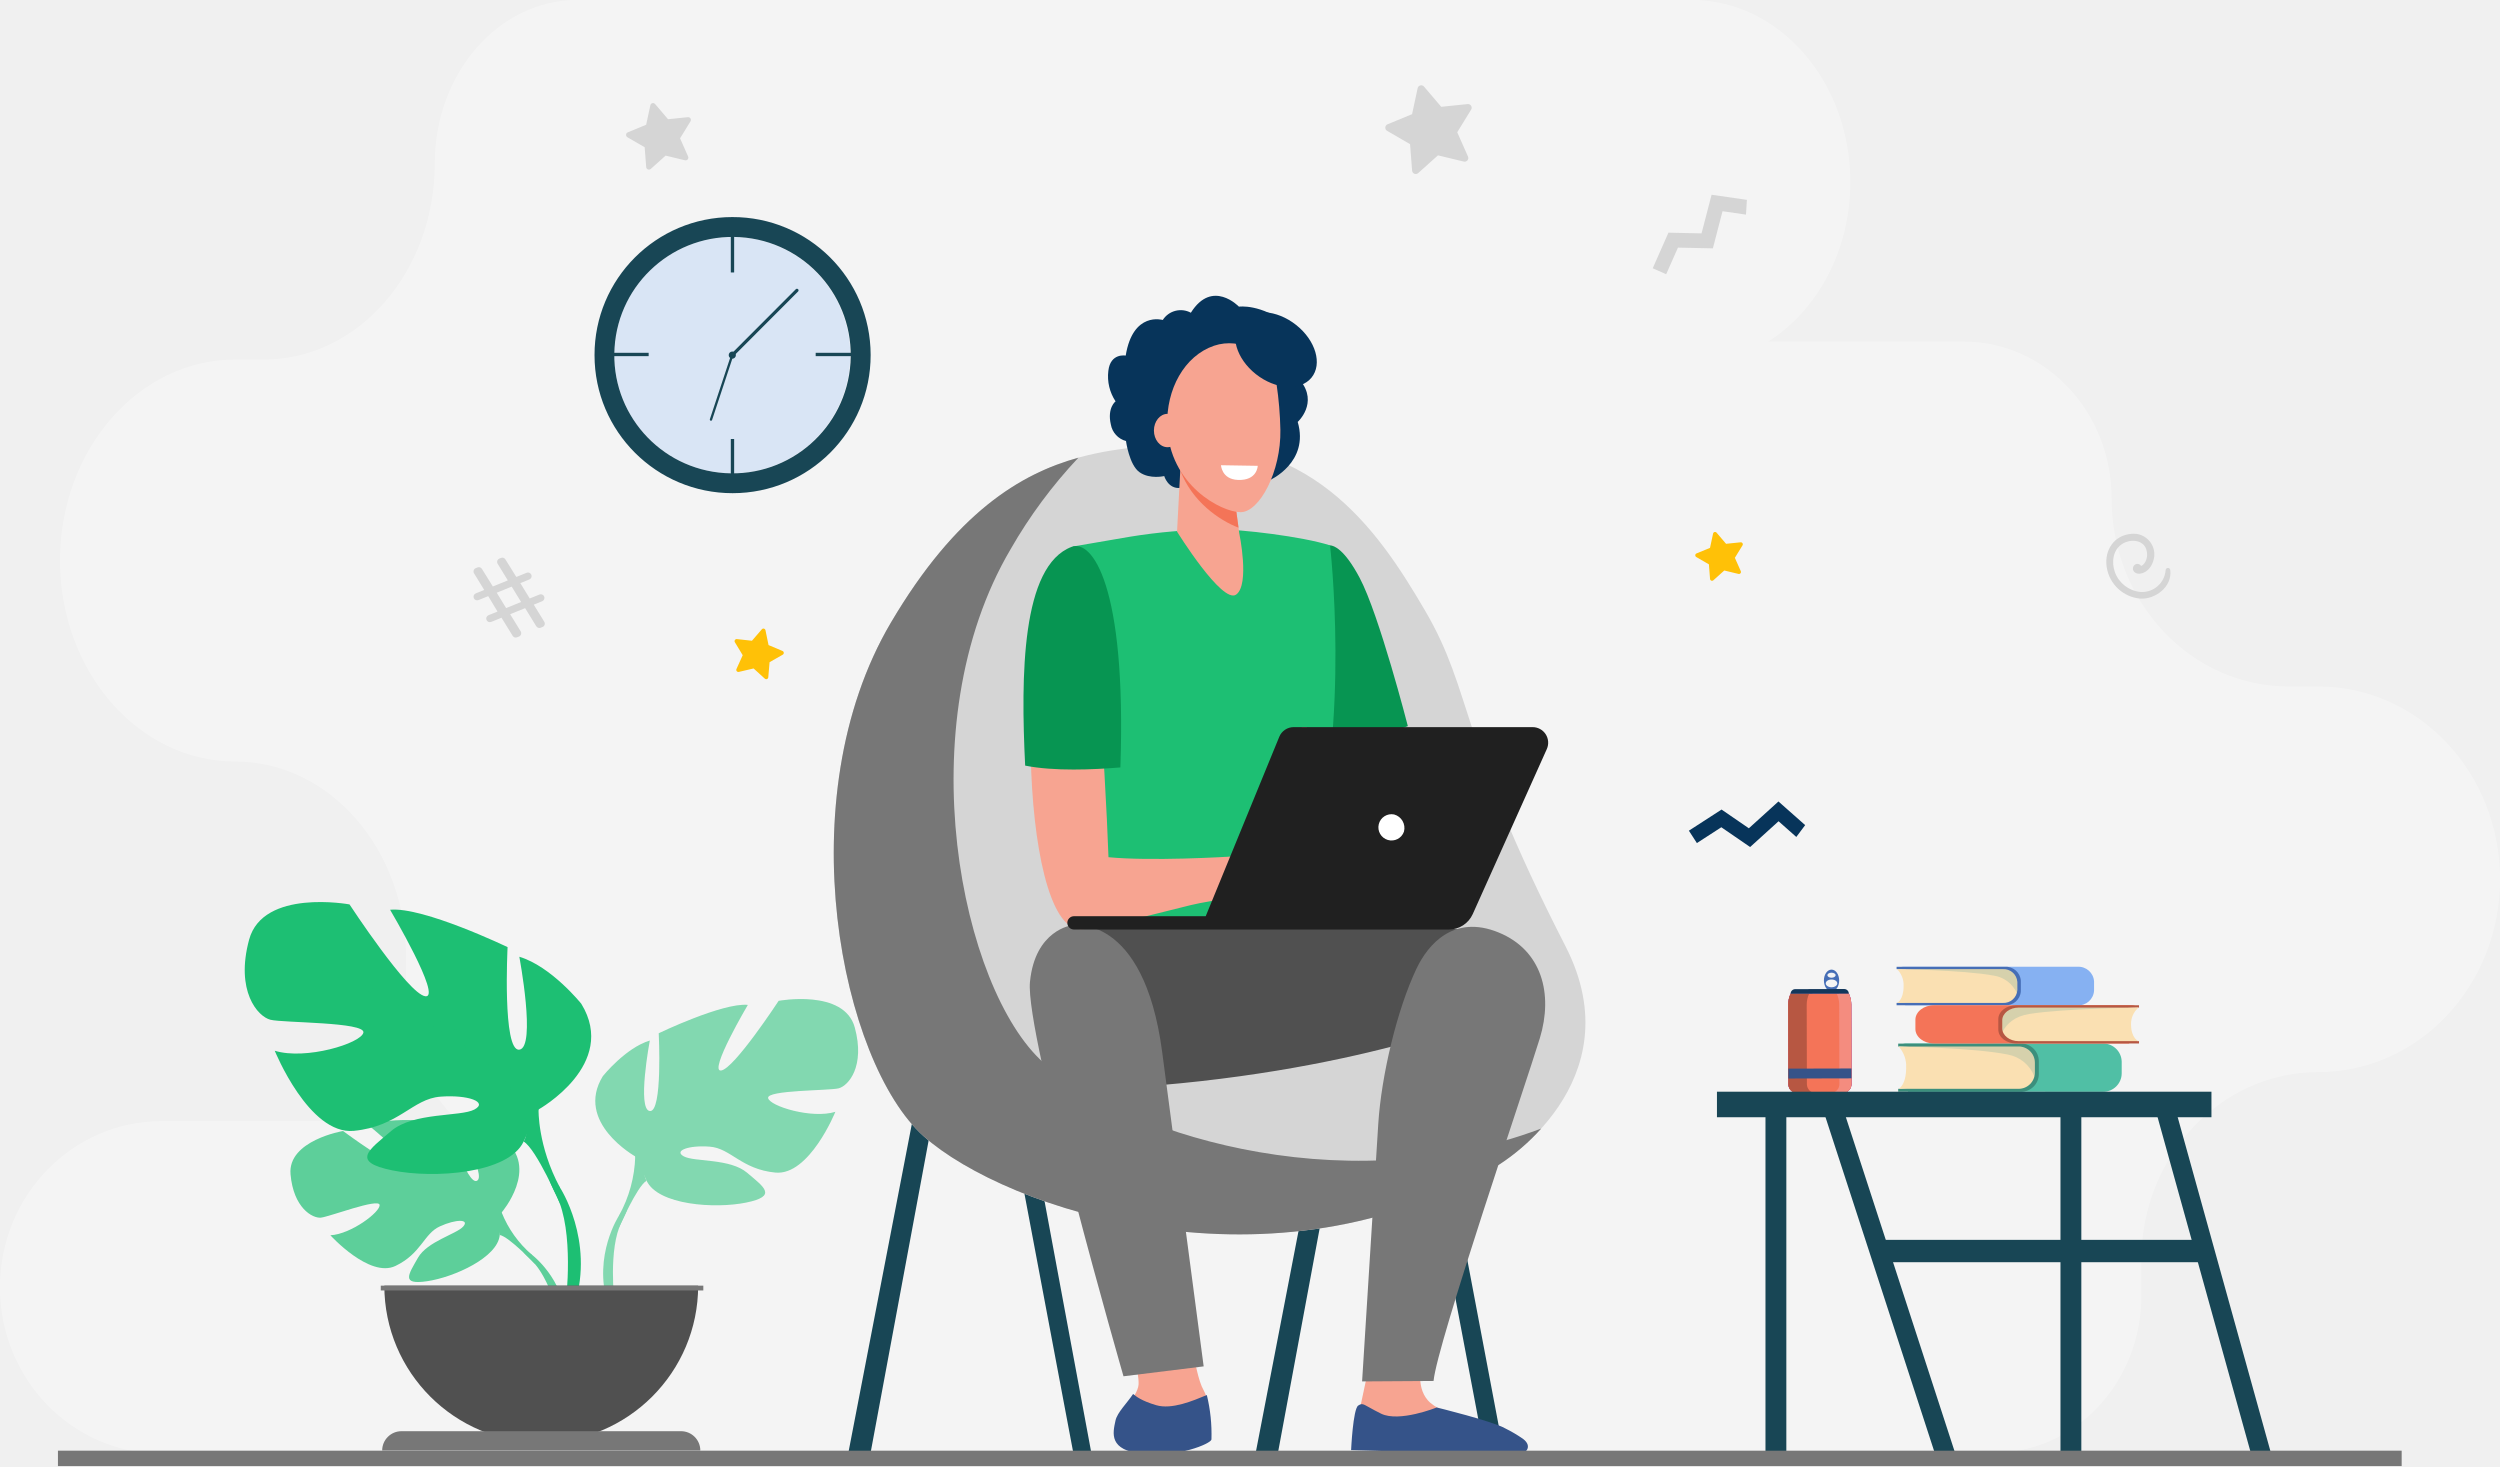
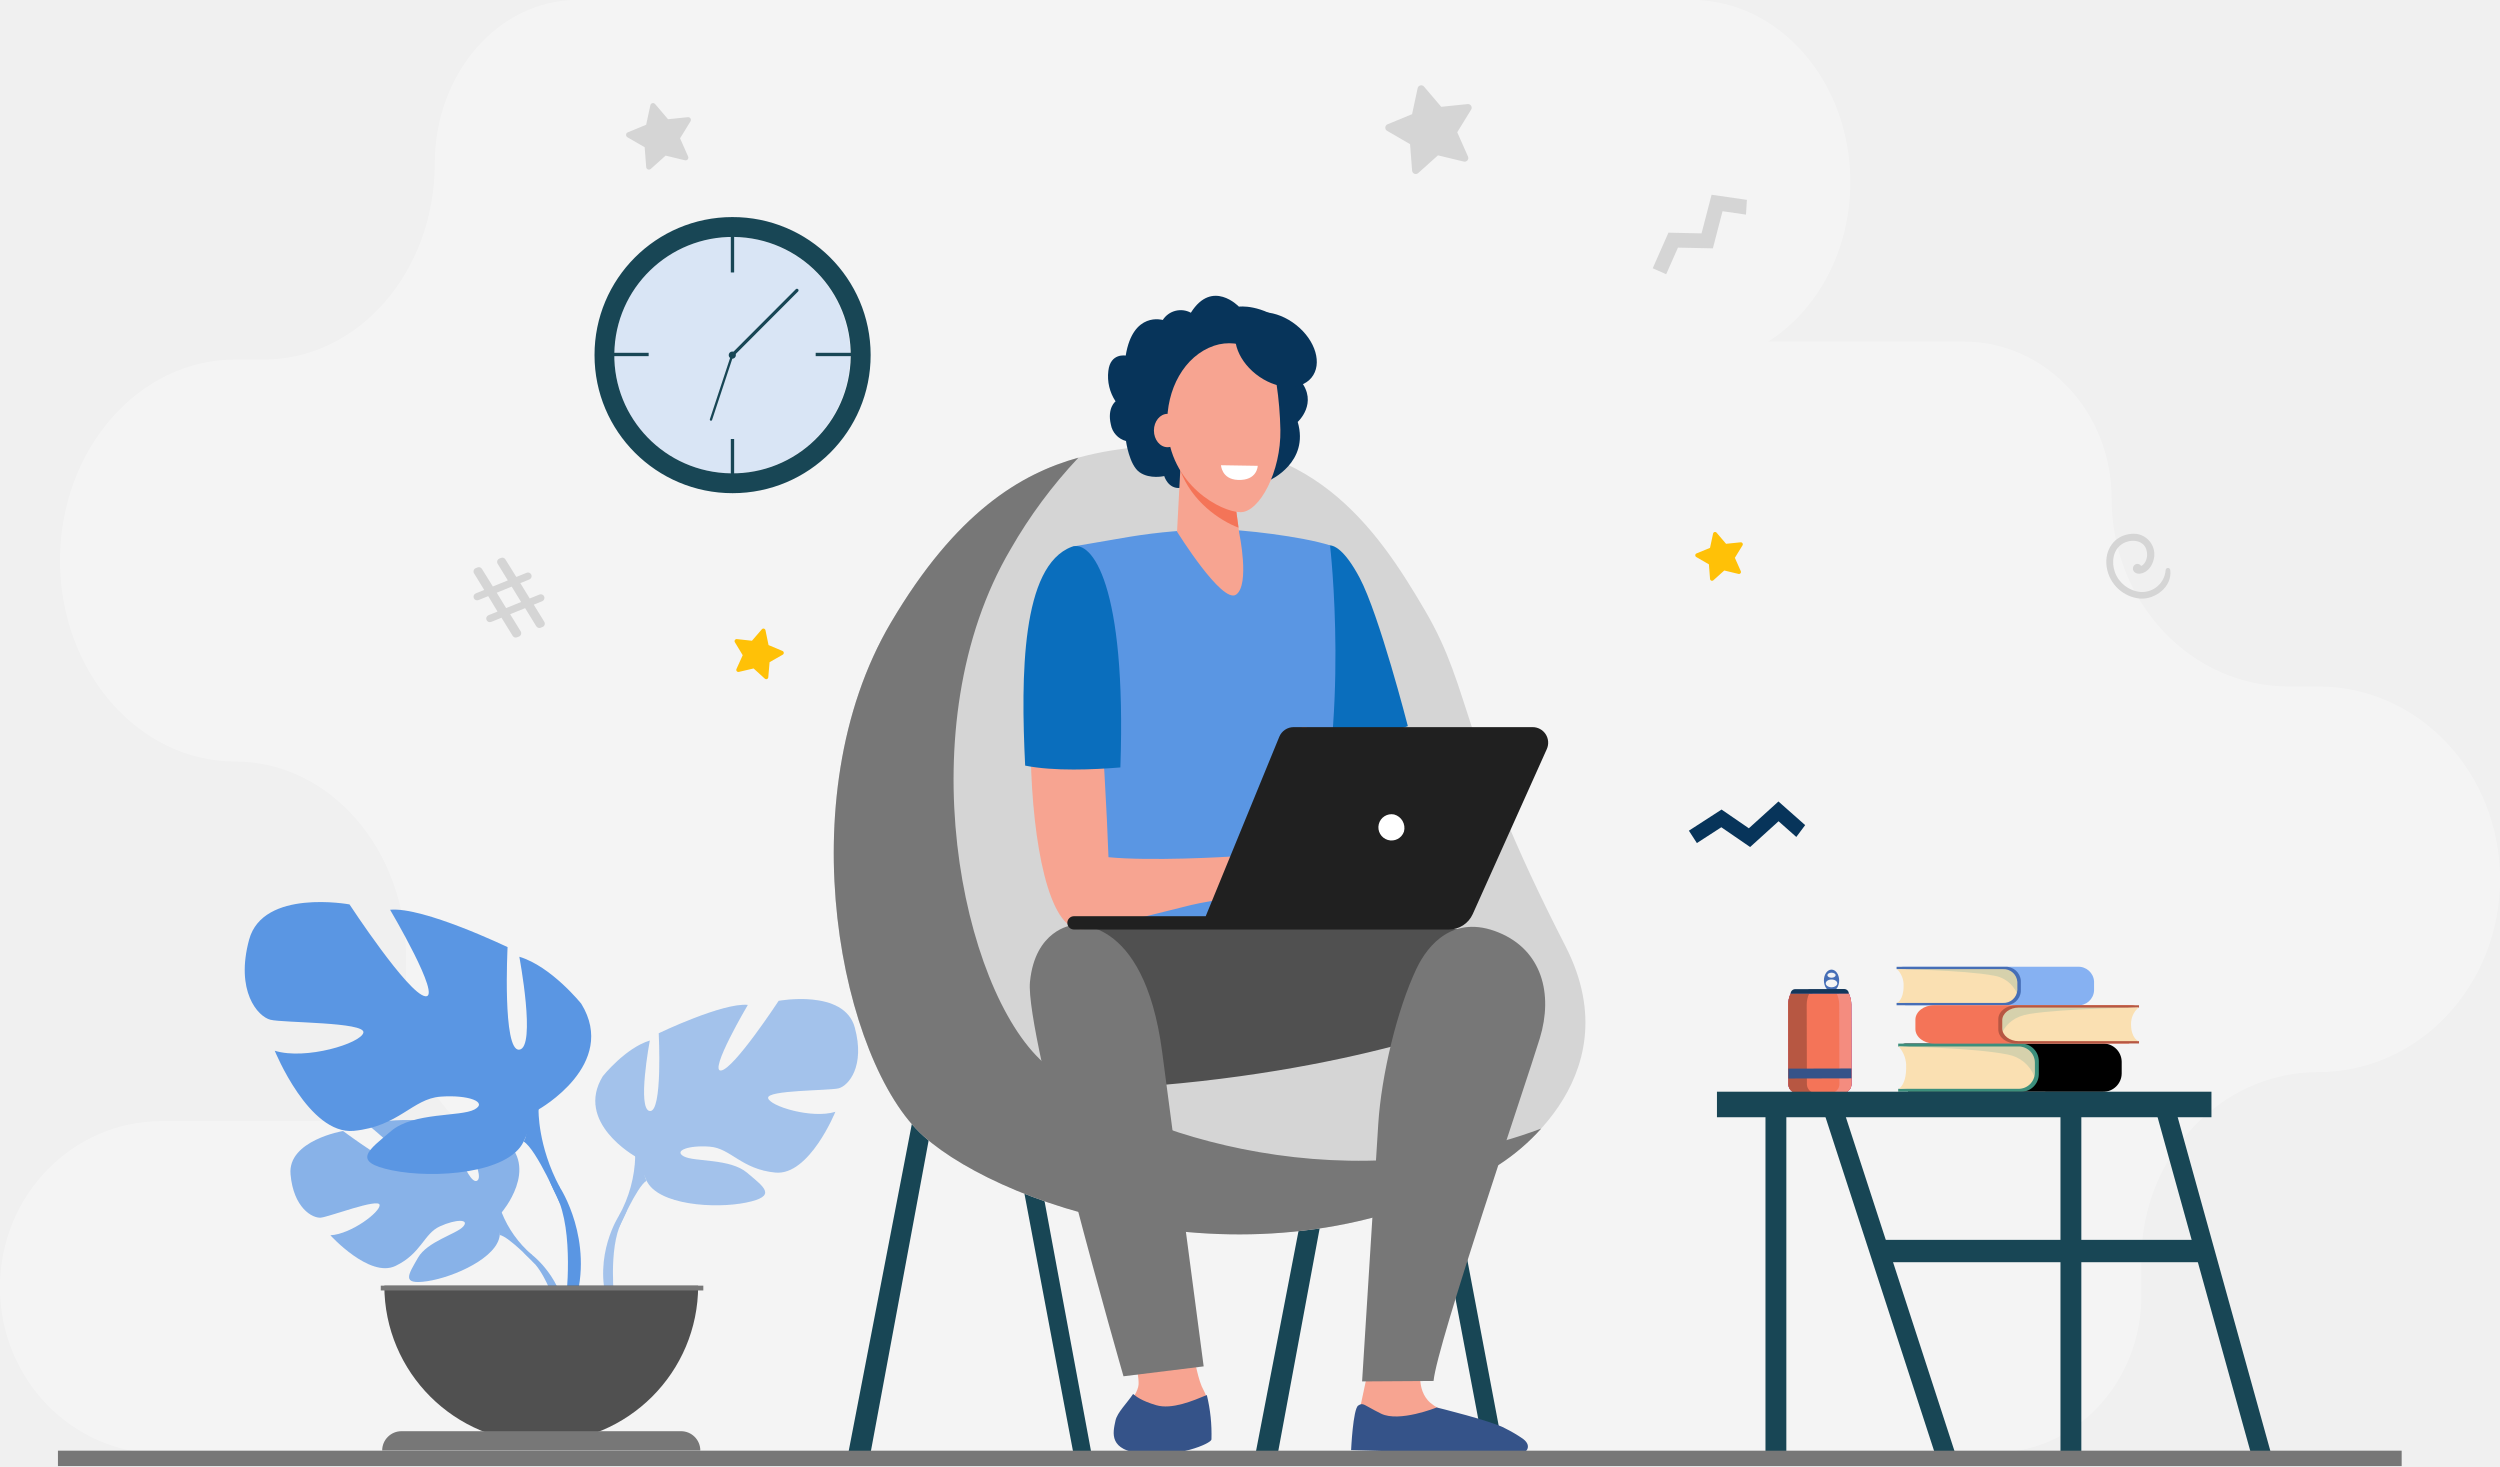
<svg xmlns="http://www.w3.org/2000/svg" id="register-now" width="690.481" height="404.919" viewBox="0 0 690.481 404.919">
  <g id="Group_16700" data-name="Group 16700" transform="translate(0 0)">
    <g id="Group_16699" data-name="Group 16699">
      <path id="Path_16768" data-name="Path 16768" d="M119.267,558.255h81.894c-8.765-8.286-14.354-20.835-14.354-34.881V513.052c0-29.9-21.131-54.14-47.2-54.14h0c-26.72,0-48.381-24.848-48.381-55.5h0c0-30.651,21.661-55.5,48.381-55.5h7.926c26.066,0,47.2-24.239,47.2-54.14h0c0-24.951,17.632-45.178,39.383-45.178H541.846c24.21,0,43.835,22.513,43.835,50.284h0c0,18.985-9.173,35.511-22.711,44.068h54.056c22.544,0,40.819,19.4,40.819,43.335h0c0,28.681,21.9,51.931,48.917,51.931h8.215c27.694,0,50.145,23.834,50.145,53.235h0c0,29.4-22.451,53.235-50.145,53.235h0c-27.016,0-48.917,23.25-48.917,51.931v9.9c0,23.933-18.275,43.335-40.819,43.335H435.3c-1.433.143-2.885.218-4.354.218H119.267c-24.646,0-44.625-20.553-44.625-45.907h0C74.642,578.808,94.621,558.255,119.267,558.255Z" transform="translate(-74.642 -248.596)" fill="#fff" opacity="0.3" />
      <g id="Group_16683" data-name="Group 16683" transform="translate(493.887 267.801)">
        <path id="Path_16769" data-name="Path 16769" d="M913.111,1309.9c1.163,0,2.109,1.339,2.114,3s-.936,3-2.1,3.006-2.109-1.339-2.114-3S911.947,1309.906,913.111,1309.9Zm0,.848c-.624,0-1.13.314-1.129.7s.508.694,1.132.692,1.129-.314,1.129-.7S913.737,1310.749,913.113,1310.751Zm.01,4.028c.881,0,1.593-.484,1.592-1.076s-.716-1.07-1.6-1.068-1.593.484-1.592,1.076S912.242,1314.781,913.123,1314.779Z" transform="translate(-901.148 -1309.903)" fill="#466eb6" />
        <path id="Path_16770" data-name="Path 16770" d="M912.183,1340.27a7.278,7.278,0,0,1,.676,3.042l.054,21.974a2.415,2.415,0,0,1-2.421,2.408l-12.565.031a2.415,2.415,0,0,1-2.433-2.4l-.054-21.974a7.277,7.277,0,0,1,.661-3.045Z" transform="translate(-895.439 -1333.643)" fill="#7f1ca0" />
        <path id="Path_16771" data-name="Path 16771" d="M912.183,1340.27a7.278,7.278,0,0,1,.676,3.042l.054,21.974a2.415,2.415,0,0,1-2.421,2.408l-12.565.031a2.415,2.415,0,0,1-2.433-2.4l-.054-21.974a7.277,7.277,0,0,1,.661-3.045Z" transform="translate(-895.439 -1333.643)" fill="#7f1ca0" />
        <path id="Path_16772" data-name="Path 16772" d="M895.445,1343.357l.054,21.975a2.417,2.417,0,0,0,2.433,2.4l12.565-.031a2.415,2.415,0,0,0,2.421-2.409l-.054-21.975a7.275,7.275,0,0,0-.676-3.04l-16.08.039A7.28,7.28,0,0,0,895.445,1343.357Z" transform="translate(-895.445 -1333.646)" fill="#f47458" />
        <path id="Path_16773" data-name="Path 16773" d="M897.861,1365.293l-.054-21.974a7.277,7.277,0,0,0-.677-3.042l3.331-.008a7.277,7.277,0,0,1,.677,3.042l.054,21.974a2.415,2.415,0,0,1-2.421,2.408l-3.332.008A2.415,2.415,0,0,0,897.861,1365.293Z" transform="translate(-883.718 -1333.643)" fill="#f48c7f" />
        <path id="Path_16774" data-name="Path 16774" d="M940.577,1343.454l.054,21.975a2.417,2.417,0,0,0,2.433,2.4l5.137-.012a2.43,2.43,0,0,1-2.459-2.4l-.054-21.975a7.237,7.237,0,0,1,.669-3.043l-5.117.012A7.282,7.282,0,0,0,940.577,1343.454Z" transform="translate(-940.577 -1333.743)" fill="#b75742" />
        <path id="Path_16775" data-name="Path 16775" d="M898.78,1335.763l16.083-.04h0a1.279,1.279,0,0,0-1.288-1.269l-13.513.033a1.279,1.279,0,0,0-1.282,1.275Z" transform="translate(-898.117 -1329.097)" fill="#13375b" />
        <rect id="Rectangle_10111" data-name="Rectangle 10111" width="2.731" height="17.42" transform="translate(0.05 30.077) rotate(-90.141)" fill="#355389" />
      </g>
      <g id="Group_16684" data-name="Group 16684" transform="translate(523.821 267.01)">
        <path id="Path_16776" data-name="Path 16776" d="M590.33,1306.622h-1.921a2.007,2.007,0,0,1,1.135-.344h48.131a4.324,4.324,0,0,1,4.56,4.042v2.567a4.324,4.324,0,0,1-4.56,4.042l-47.593-.014Z" transform="translate(-587.692 -1306.278)" fill="#86b1f2" />
        <path id="Path_16777" data-name="Path 16777" d="M711.025,1306.322a4.135,4.135,0,0,1,4.36,3.865v2.9a4.135,4.135,0,0,1-4.36,3.865H681.062v-.649h.124l7.617-.639,1.54-5.354s-2.972-2.958-3.165-3.035-5.991-.307-5.991-.307h-.124v-.645Z" transform="translate(-681.062 -1306.313)" fill="#466eb6" />
        <path id="Path_16778" data-name="Path 16778" d="M687.327,1313.944a6.184,6.184,0,0,0-1.825-4.648h29.23a3.8,3.8,0,0,1,4.005,3.55v2.233a3.8,3.8,0,0,1-4.005,3.55H685.5S687.327,1317.885,687.327,1313.944Z" transform="translate(-685.384 -1308.637)" fill="#fae0b2" />
        <path id="Path_16779" data-name="Path 16779" d="M718.738,1312.846v2.233a3.178,3.178,0,0,1-.117.851,8.375,8.375,0,0,0-6.472-4.86c-8.4-1.546-26.646-1.775-26.646-1.775h29.23A3.8,3.8,0,0,1,718.738,1312.846Z" transform="translate(-685.384 -1308.637)" fill="#daeef7" style="mix-blend-mode: multiply;isolation: isolate" />
-         <path id="Path_16780" data-name="Path 16780" d="M555.6,1403.865h-2.174a2.124,2.124,0,0,1,1.285-.43h54.475a5.11,5.11,0,0,1,5.161,5.059v3.213a5.111,5.111,0,0,1-5.161,5.059l-53.866-.018Z" transform="translate(-552.171 -1382.233)" fill="#50bfa5" />
+         <path id="Path_16780" data-name="Path 16780" d="M555.6,1403.865h-2.174a2.124,2.124,0,0,1,1.285-.43h54.475a5.11,5.11,0,0,1,5.161,5.059v3.213a5.111,5.111,0,0,1-5.161,5.059l-53.866-.018Z" transform="translate(-552.171 -1382.233)" fill="#000000" />
        <path id="Path_16781" data-name="Path 16781" d="M692.2,1403.489a4.887,4.887,0,0,1,4.935,4.838v3.632a4.887,4.887,0,0,1-4.935,4.838H658.293v-.812h.14l8.621-.8,1.743-6.7s-3.363-3.7-3.583-3.8-6.781-.385-6.781-.385h-.14v-.808Z" transform="translate(-657.848 -1382.275)" fill="#3c8f7c" />
        <path id="Path_16782" data-name="Path 16782" d="M665.383,1413.03a8.106,8.106,0,0,0-2.065-5.818H696.4a4.489,4.489,0,0,1,4.533,4.444v2.8a4.489,4.489,0,0,1-4.533,4.444H663.318S665.383,1417.963,665.383,1413.03Z" transform="translate(-662.739 -1385.186)" fill="#fae0b2" />
        <path id="Path_16783" data-name="Path 16783" d="M700.934,1411.656v2.8a4.376,4.376,0,0,1-.132,1.066,9.694,9.694,0,0,0-7.325-6.083c-9.5-1.935-30.159-2.222-30.159-2.222H696.4A4.489,4.489,0,0,1,700.934,1411.656Z" transform="translate(-662.739 -1385.186)" fill="#daeef7" style="mix-blend-mode: multiply;isolation: isolate" />
        <path id="Path_16784" data-name="Path 16784" d="M594,1355.3h2.175a2.505,2.505,0,0,0-1.285-.341h-54.5c-2.851,0-5.163,1.8-5.163,4.014v2.55c0,2.217,2.311,4.014,5.163,4.014l53.887-.014Z" transform="translate(-530.029 -1344.336)" fill="#f47458" />
        <path id="Path_16785" data-name="Path 16785" d="M536.451,1355c-2.727,0-4.937,1.719-4.937,3.839v2.882c0,2.12,2.21,3.839,4.937,3.839h33.925v-.644h-.14l-8.625-.635-1.743-5.318s3.365-2.938,3.584-3.014,6.784-.306,6.784-.306h.14V1355Z" transform="translate(-503.418 -1344.371)" fill="#b75742" />
        <path id="Path_16786" data-name="Path 16786" d="M567.694,1362.573a5.859,5.859,0,0,1,2.066-4.616h-33.1c-2.5,0-4.535,1.579-4.535,3.526v2.219c0,1.947,2.03,3.526,4.535,3.526h33.1S567.694,1366.488,567.694,1362.573Z" transform="translate(-502.936 -1346.679)" fill="#fae0b2" />
        <path id="Path_16787" data-name="Path 16787" d="M532.129,1361.483v2.219a2.787,2.787,0,0,0,.132.845c1.116-2.124,3.255-4.169,7.328-4.827,9.508-1.535,30.171-1.763,30.171-1.763h-33.1C534.159,1357.957,532.129,1359.536,532.129,1361.483Z" transform="translate(-502.936 -1346.679)" fill="#daeef7" style="mix-blend-mode: multiply;isolation: isolate" />
      </g>
      <rect id="Rectangle_10112" data-name="Rectangle 10112" width="5.2" height="119.159" transform="matrix(-0.983, 0.186, -0.186, -0.983, 415.061, 399.755)" fill="#184655" />
      <path id="Path_16788" data-name="Path 16788" d="M2042.841,1496.635H2036.7l22.9-118.6,5.109.969Z" transform="translate(-1802.396 -1095.368)" fill="#184655" />
      <path id="Path_16789" data-name="Path 16789" d="M1527.27,1496.635h-6.146l22.9-118.6,5.109.969Z" transform="translate(-1174.314 -1095.368)" fill="#184655" />
      <path id="Path_16790" data-name="Path 16790" d="M1879.52,1498.542l4.99.06-21.957-118.124-5.109.968Z" transform="translate(-1583.081 -1097.275)" fill="#184655" />
      <path id="Path_16791" data-name="Path 16791" d="M1320.608,644.311c-20.232,2.167-46.414,4.453-72.7,49.057-28.727,48.75-13.6,121.571,9.069,141.806s96.727,45.222,158.978,7.816c0,0,37.588-22.668,18.3-60.29-29.686-57.895-25.491-69.967-38.764-92.656S1363.553,639.712,1320.608,644.311Z" transform="translate(-1001.878 -521.363)" fill="#d5d5d5" />
      <path id="Path_16792" data-name="Path 16792" d="M1303.875,707.548c17.94-30.444,35.832-41.171,51.817-45.6a133.881,133.881,0,0,0-18.725,25.277c-28.727,48.75-13.605,121.57,9.069,141.806,20.107,17.945,80.621,39.619,137.478,18.209a57.762,57.762,0,0,1-11.591,9.934c-62.251,37.406-136.3,12.42-158.978-7.816S1275.148,756.3,1303.875,707.548Z" transform="translate(-1057.843 -535.543)" fill="#777" />
      <path id="Path_16793" data-name="Path 16793" d="M509.4,768.359c.574,4.522-4.136,8.111-8.324,7.828a10.307,10.307,0,0,1-9.235-8.66c-.733-4.925,2.226-8.864,6.8-9.225a5.712,5.712,0,0,1,6.02,7.618c-.923,2.87-3.543,3.94-4.862,3.148a1.311,1.311,0,0,1,.279-2.448,1.287,1.287,0,0,1,1.279.551c1.09-.433,2.127-2.417,1.423-4.56-.9-2.737-4.359-2.894-6.509-1.617-2.735,1.625-3.165,5.124-2.162,7.912a8.418,8.418,0,0,0,7.058,5.455,6.559,6.559,0,0,0,6.949-6A.64.64,0,0,1,509.4,768.359Z" transform="translate(90.015 -610.858)" fill="#d5d5d5" />
      <path id="Path_16800" data-name="Path 16800" d="M1467.332,985.671l5.2,15.6-15.848-6.233Z" transform="translate(-1083.648 -788.626)" fill="#f79c8d" />
-       <path id="Path_16801" data-name="Path 16801" d="M1467,772.937c1.056.044,3.951,1.009,8.185,8.983,5.407,10.183,13.308,40.943,13.308,40.943l-23.586,8.754-3.03-6.421-4.99-49.428S1466.709,772.925,1467,772.937Z" transform="translate(-1099.655 -622.315)" fill="#079552" />
-       <path id="Path_16802" data-name="Path 16802" d="M1590.354,752.619c6.745.009,23.433,1.97,31.178,4.436,0,0,5.69,48.739-5.123,85.775-2.421,8.29,2,34.367,2,34.367l-69.888-.919s8.28-63.041,5.16-73.224-3.193-45.671-3.193-45.671.479-.074,15.7-2.7A158.749,158.749,0,0,1,1590.354,752.619Z" transform="translate(-1254.186 -606.431)" fill="#1dbf73" />
+       <path id="Path_16801" data-name="Path 16801" d="M1467,772.937c1.056.044,3.951,1.009,8.185,8.983,5.407,10.183,13.308,40.943,13.308,40.943l-23.586,8.754-3.03-6.421-4.99-49.428S1466.709,772.925,1467,772.937Z" transform="translate(-1099.655 -622.315)" fill="#0a6ebd" />
+       <path id="Path_16802" data-name="Path 16802" d="M1590.354,752.619c6.745.009,23.433,1.97,31.178,4.436,0,0,5.69,48.739-5.123,85.775-2.421,8.29,2,34.367,2,34.367l-69.888-.919s8.28-63.041,5.16-73.224-3.193-45.671-3.193-45.671.479-.074,15.7-2.7A158.749,158.749,0,0,1,1590.354,752.619Z" transform="translate(-1254.186 -606.431)" fill="#5a96e3" />
      <path id="Path_16803" data-name="Path 16803" d="M1729.725,1738.023s1.546,17.785,4.389,22.71-.149,13.3-.3,14.447-5.985,2.791-15.261,1.806-9.127-3.119-8.379-6.567,5.686-7.88,5.985-11.163-2.843-15.1-2.843-15.1Z" transform="translate(-1401.701 -1376.795)" fill="#f7a491" />
      <path id="Path_16804" data-name="Path 16804" d="M1378.725,1252.312s48.244-2.67,59.017,3.833-1.948,19.855-1.948,19.855-39.276,17.018-105.029,20.8c-15.571.9-16.913-40.462-14-43.884S1378.725,1252.312,1378.725,1252.312Z" transform="translate(-1022.384 -996.226)" fill="#505050" />
      <path id="Path_16805" data-name="Path 16805" d="M1713.361,1863.553c-9.552-1.014-8.371-5.691-7.6-9.241.482-2.223,3.223-4.843,4.856-7.322.854.678,2.243,1.875,6.391,3.1,4.308,1.268,10.213-1.241,13.975-2.813a45.839,45.839,0,0,1,1.277,12.28C1732.106,1860.735,1722.914,1864.567,1713.361,1863.553Z" transform="translate(-1397.665 -1461.983)" fill="#355389" />
      <path id="Path_16806" data-name="Path 16806" d="M1751.9,1288.42c1.927,14.536,11.471,86.9,11.471,86.9l-22.144,2.736s-27.231-94.45-25.834-108.9,11.589-15.662,11.589-15.662S1746.794,1249.941,1751.9,1288.42Z" transform="translate(-1430.927 -997.936)" fill="#777" />
      <path id="Path_16807" data-name="Path 16807" d="M1619.682,460.1s-7.357-7.757-13.275,1.679a5.883,5.883,0,0,0-7.757,2s-8.236-2.479-10.236,9.836c0,0-4.239-.8-4.8,4.239a12.467,12.467,0,0,0,2,8.4s-2.381,1.785-1.3,6.418a5.731,5.731,0,0,0,4.178,4.538s.88,6.638,3.759,8.637,6.8,1.04,6.8,1.04,1.04,3.6,4.4,3.279,7.517-3.518,11.276-2.079,13.515-.08,13.515-.08,10.956-4.878,7.677-16.074c0,0,5.758-5.2.72-11.436,0,0,3.679-9.756-3.6-15.514S1619.682,460.1,1619.682,460.1Z" transform="translate(-1277.501 -375.404)" fill="#07345a" />
      <path id="Path_16808" data-name="Path 16808" d="M1681.07,656.423l1.332,9.881s2.983,14.235-.855,16.979-16.323-17.385-16.323-17.385l1.319-25.036Z" transform="translate(-1340.132 -519.062)" fill="#f7a491" />
      <path id="Path_16809" data-name="Path 16809" d="M1671.216,648.974c3.171,8.539,10.722,13.789,16.082,15.825l-1.129-8.377-14.527-15.562Z" transform="translate(-1345.23 -519.061)" fill="#f47458" />
      <path id="Path_16810" data-name="Path 16810" d="M1631.108,517.772a13.2,13.2,0,0,1,17.281,10.522,99.854,99.854,0,0,1,1.071,12.677c.21,11.54-5.765,22.771-11,22.771s-19.723-7.471-20.247-23.854C1617.885,529.774,1622.934,520.586,1631.108,517.772Z" transform="translate(-1295.827 -422.276)" fill="#f7a491" />
      <path id="Path_16811" data-name="Path 16811" d="M1751.272,611.1c0,2.546-1.688,4.609-3.769,4.609s-3.769-2.064-3.769-4.609,1.688-4.609,3.769-4.609S1751.272,608.554,1751.272,611.1Z" transform="translate(-1425.029 -492.192)" fill="#f7a491" />
      <path id="Path_16812" data-name="Path 16812" d="M1588.958,481.388c5.413,4.288,7.31,10.8,4.237,14.553s-9.952,3.312-15.365-.976-7.31-10.8-4.237-14.553S1583.545,477.1,1588.958,481.388Z" transform="translate(-1230.974 -391.634)" fill="#07345a" />
      <path id="Path_16813" data-name="Path 16813" d="M1523.268,799.01c6.535-2.443,9.731,56.234,10.612,80.386,11.572,1.109,31.741.008,36.763-.368,2.362-.177,7.808-2.164,10.157-2.471a23.6,23.6,0,0,1,5.773-.273c.434.075,12.5,4.991,13.528,6.069,1.28,1.337,4.739,4.709,4.155,6.167s-6.653-4.063-6.653-4.063l-2.966-1.659c3.693,3.6,10.736,8.33,9.721,10.054-.99,1.681-7.343-3.123-11.87-6.4,3.884,3.5,8.708,9.752,7.6,10.728-1,.876-6.487-6.367-12.353-8.452-2.173-.773-4.34,1.368-6.05,1.626-1.257.19-3.2.594-4.43.246l-6.351-1.795c-2.163.2-2.218,1.47-4.4,1.934-2.536.538-6.7,1.1-9.927,1.891-18.6,4.529-24.8,6.632-30.5,6.629C1508.825,899.251,1507.825,804.783,1523.268,799.01Z" transform="translate(-1227.725 -642.641)" fill="#f7a491" />
-       <path id="Path_16814" data-name="Path 16814" d="M1820.249,834.456c-1.224-24.739-1.045-55.231,12.87-60.433,5.49-2.052,15.17,10.29,13.429,60.936C1839.12,835.57,1828.214,836.062,1820.249,834.456Z" transform="translate(-1537.107 -622.999)" fill="#079552" />
+       <path id="Path_16814" data-name="Path 16814" d="M1820.249,834.456c-1.224-24.739-1.045-55.231,12.87-60.433,5.49-2.052,15.17,10.29,13.429,60.936C1839.12,835.57,1828.214,836.062,1820.249,834.456Z" transform="translate(-1537.107 -622.999)" fill="#0a6ebd" />
      <path id="Path_16815" data-name="Path 16815" d="M1607.236,1003h-1.418l-21.323,52.224,1.469-.223Z" transform="translate(-1246.243 -802.174)" fill="#f79c8d" />
      <path id="Path_16816" data-name="Path 16816" d="M1350.817,1807.733s-1.932,6.174,1.528,10.257,17.836,8.088,19.723,10.3a6.186,6.186,0,0,1,1.744,4.095l-40.349-1.107.439-12.144,1.858-8.727Z" transform="translate(-958.039 -1431.293)" fill="#f7a491" />
      <path id="Path_16817" data-name="Path 16817" d="M1328.581,1860.747s-10.368,4.18-15.376,1.705-4.857-3.16-6.306-2.237-1.968,12.307-1.968,12.307l45.372,1.329c3.158-.073,4.754-2.39,2.188-4.374a37.008,37.008,0,0,0-4.947-2.931C1344,1864.517,1328.581,1860.747,1328.581,1860.747Z" transform="translate(-931.767 -1472.014)" fill="#355389" />
      <path id="Path_16818" data-name="Path 16818" d="M1298.123,1267.251c3.118-6.54,10.211-15.056,22.691-9.927,11.9,4.892,15.1,16.914,11.342,29.225s-28.479,84.681-29.34,94.631l-19.74.13s3.588-57.3,4.468-71.155C1288.391,1296.828,1292.725,1278.572,1298.123,1267.251Z" transform="translate(-906.875 -999.769)" fill="#777" />
      <path id="Path_16819" data-name="Path 16819" d="M1407.772,1003h-65.985a4.3,4.3,0,0,0-3.981,2.67l-20.318,49.553h-36.378a1.841,1.841,0,0,0-1.842,1.841h0a1.841,1.841,0,0,0,1.842,1.84h103.535a7.227,7.227,0,0,0,6.593-4.268l20.458-45.572A4.3,4.3,0,0,0,1407.772,1003Z" transform="translate(-984.479 -802.174)" fill="#202020" />
      <path id="Path_16820" data-name="Path 16820" d="M1468.534,1118.041a3.631,3.631,0,1,1-2.722-4.736A3.882,3.882,0,0,1,1468.534,1118.041Z" transform="translate(-1080.768 -888.358)" fill="#fff" />
      <ellipse id="Ellipse_1643" data-name="Ellipse 1643" cx="32.581" cy="32.649" rx="32.581" ry="32.649" transform="translate(169.673 65.434)" fill="#9bc1f9" opacity="0.3" />
      <g id="Group_16696" data-name="Group 16696" transform="translate(167.141 63.217)">
        <g id="Group_16695" data-name="Group 16695" transform="translate(0 0)">
          <g id="Group_16689" data-name="Group 16689" transform="translate(58.143 34.224)">
            <rect id="Rectangle_10113" data-name="Rectangle 10113" width="12.011" height="0.925" transform="translate(0)" fill="#184655" />
          </g>
          <g id="Group_16690" data-name="Group 16690" transform="translate(0 34.224)">
            <rect id="Rectangle_10114" data-name="Rectangle 10114" width="12.011" height="0.925" fill="#184655" />
          </g>
          <g id="Group_16691" data-name="Group 16691" transform="translate(34.703)">
            <rect id="Rectangle_10115" data-name="Rectangle 10115" width="0.923" height="12.036" transform="translate(0)" fill="#184655" />
          </g>
          <g id="Group_16692" data-name="Group 16692" transform="translate(34.703 58.031)">
            <rect id="Rectangle_10116" data-name="Rectangle 10116" width="0.923" height="12.036" transform="translate(0)" fill="#184655" />
          </g>
          <path id="Path_16821" data-name="Path 16821" d="M2307.343,528.614a.994.994,0,1,0,.994-1A1,1,0,0,0,2307.343,528.614Z" transform="translate(-2273.224 -493.748)" fill="#184655" />
          <g id="Group_16693" data-name="Group 16693" transform="translate(34.67 16.518)">
            <path id="Path_16822" data-name="Path 16822" d="M2228.44,466.9a.443.443,0,0,0,.314-.13l17.865-17.9a.445.445,0,0,0-.628-.63l-17.865,17.9a.445.445,0,0,0,.314.76Z" transform="translate(-2227.995 -448.105)" fill="#184655" />
          </g>
          <g id="Group_16694" data-name="Group 16694" transform="translate(28.901 34.866)">
            <path id="Path_16823" data-name="Path 16823" d="M2311.412,550.277a.32.32,0,0,0,.162-.188l5.775-17.479a.323.323,0,1,0-.614-.2l-5.775,17.479a.323.323,0,0,0,.452.391Z" transform="translate(-2310.944 -532.184)" fill="#184655" />
          </g>
        </g>
      </g>
      <path id="Path_16824" data-name="Path 16824" d="M2568.724,806.219l-2.908-4.724,2.335-.947a1,1,0,0,0,.55-1.3h0a1,1,0,0,0-1.3-.55l-2.693,1.092-2.6-4.242,2.495-1.012a1,1,0,0,0,.55-1.3h0a1,1,0,0,0-1.3-.55L2561,793.842l-3.02-4.857a1,1,0,0,0-1.223-.4l-.435.177a1,1,0,0,0-.476,1.447l2.808,4.584-4.135,1.677-3.019-4.858a1,1,0,0,0-1.223-.4l-.475.193a1,1,0,0,0-.476,1.447l2.808,4.584-2.335.947a1,1,0,0,0-.55,1.3h0a1,1,0,0,0,1.3.55l2.693-1.092,2.56,4.258-2.494,1.012a1,1,0,0,0-.55,1.3h0a1,1,0,0,0,1.3.55l2.852-1.157,3.084,5.009a1,1,0,0,0,1.226.4l.509-.207a1,1,0,0,0,.475-1.449l-2.908-4.723,4.135-1.677,3.084,5.009a1,1,0,0,0,1.226.4l.509-.206A1,1,0,0,0,2568.724,806.219Zm-10.538-3.784-2.6-4.242,4.135-1.677,2.6,4.242Z" transform="translate(-2418.397 -634.493)" fill="#d5d5d5" />
      <path id="Path_16825" data-name="Path 16825" d="M1398.956,210.36l-2.973-6.711,3.843-6.254a1.009,1.009,0,0,0-.963-1.532l-7.3.754-4.76-5.587a1.009,1.009,0,0,0-1.754.443l-1.539,7.177-6.785,2.8a1.009,1.009,0,0,0-.121,1.8l6.35,3.682.567,7.318a1.009,1.009,0,0,0,1.679.673l5.464-4.9,7.135,1.722A1.009,1.009,0,0,0,1398.956,210.36Z" transform="translate(-993.507 -167.118)" fill="#d5d5d5" />
      <path id="Path_16826" data-name="Path 16826" d="M2381.434,227.953l-2.23-5.034,2.883-4.691a.757.757,0,0,0-.723-1.149l-5.477.566-3.571-4.191a.756.756,0,0,0-1.315.332l-1.155,5.383-5.09,2.1a.757.757,0,0,0-.091,1.354l4.763,2.761.426,5.489a.757.757,0,0,0,1.26.5l4.1-3.677,5.352,1.292A.757.757,0,0,0,2381.434,227.953Z" transform="translate(-2191.378 -184.717)" fill="#d5d5d5" />
      <path id="Path_16827" data-name="Path 16827" d="M2256.055,891.725l.354-4.17,3.635-2.073a.575.575,0,0,0-.062-1.029l-3.857-1.625-.848-4.1a.575.575,0,0,0-1-.26l-2.737,3.166-4.159-.46a.575.575,0,0,0-.555.869l2.165,3.581-1.723,3.814a.575.575,0,0,0,.655.8l4.075-.953,3.095,2.817A.575.575,0,0,0,2256.055,891.725Z" transform="translate(-2043.86 -704.663)" fill="#ffc107" />
      <path id="Path_16828" data-name="Path 16828" d="M747.663,620.2l-1.636-3.691,2.114-3.44a.555.555,0,0,0-.53-.842l-4.016.415-2.619-3.073a.555.555,0,0,0-.965.244l-.847,3.948-3.732,1.54a.555.555,0,0,0-.067.993l3.493,2.025.312,4.026a.555.555,0,0,0,.924.37l3.005-2.7,3.925.947A.555.555,0,0,0,747.663,620.2Z" transform="translate(-266.87 -462.448)" fill="#ffc107" />
      <path id="Path_16830" data-name="Path 16830" d="M1053.563,334.68l-6.481-.94L1044.417,344l-9.646-.206-3.25,7.353L1027.8,349.5l4.346-9.835,9.141.2,2.772-10.675,9.753,1.415Z" transform="translate(-571.334 -275.405)" fill="#d5d5d5" />
      <path id="Path_16831" data-name="Path 16831" d="M983.736,1106.888l-4.9-4.34-7.855,7.12-7.954-5.461-6.75,4.368-2.211-3.417,9.027-5.841,7.538,5.176,8.172-7.407,7.38,6.531Z" transform="translate(-487.61 -875.726)" fill="#07345a" />
      <g id="Group_16698" data-name="Group 16698" transform="translate(474.208 301.52)">
        <rect id="Rectangle_10117" data-name="Rectangle 10117" width="136.577" height="7.054" transform="translate(0)" fill="#184655" />
        <rect id="Rectangle_10118" data-name="Rectangle 10118" width="89.294" height="6.172" transform="translate(44.814 40.92)" fill="#184655" />
        <rect id="Rectangle_10119" data-name="Rectangle 10119" width="5.761" height="96.208" transform="translate(13.403 3.527)" fill="#184655" />
        <rect id="Rectangle_10120" data-name="Rectangle 10120" width="5.761" height="96.208" transform="translate(94.879 3.527)" fill="#184655" />
        <path id="Path_16840" data-name="Path 16840" d="M795.36,1573.821l-31.034-95.381,5.087-1.655,31.573,97.036Z" transform="translate(-735.219 -1474.086)" fill="#184655" />
        <path id="Path_16841" data-name="Path 16841" d="M391.163,1573.874l-26.544-95.589,5.155-1.431,26.942,97.021Z" transform="translate(-243.722 -1474.139)" fill="#184655" />
      </g>
      <path id="Path_16842" data-name="Path 16842" d="M2175.583,357.454a38.131,38.131,0,1,1-38.051,38.131A38.091,38.091,0,0,1,2175.583,357.454Zm-2.041,70.716a32.649,32.649,0,1,0-30.477-34.63A32.606,32.606,0,0,0,2173.542,428.17Z" transform="translate(-1973.329 -297.502)" fill="#184655" />
      <g id="Group_16774" data-name="Group 16774" transform="translate(67.591 249.134)">
        <g id="Group_16596" data-name="Group 16596" transform="translate(12.619 60.213)" opacity="0.7">
-           <path id="Path_19862" data-name="Path 19862" d="M1819.757,1706.229s10.551-12.309.651-20.128c0,0-7.232-4.378-13.128-4.022,0,0,8.355,14.011,5.652,15.4s-8.185-16.284-8.185-16.284-16.457-1.6-21.751.949c0,0,14.068,11.513,11.106,12.2s-18.159-10.615-18.159-10.615-15.317,2.607-14.5,11.95,6.094,12.229,8.414,11.981,15.889-5.428,16.184-3.528-7.872,8.112-13.592,8.4c0,0,10.8,11.909,17.975,8.472s7.79-8.885,12.263-10.928,8.293-2.039,6.446.045-9.943,4.11-12.5,8.635-4.854,7.578,2.571,6.46,19.495-6.55,20.025-12.772Z" transform="translate(-1761.411 -1680.706)" fill="#1dbf73" />
+           <path id="Path_19862" data-name="Path 19862" d="M1819.757,1706.229s10.551-12.309.651-20.128c0,0-7.232-4.378-13.128-4.022,0,0,8.355,14.011,5.652,15.4s-8.185-16.284-8.185-16.284-16.457-1.6-21.751.949c0,0,14.068,11.513,11.106,12.2s-18.159-10.615-18.159-10.615-15.317,2.607-14.5,11.95,6.094,12.229,8.414,11.981,15.889-5.428,16.184-3.528-7.872,8.112-13.592,8.4c0,0,10.8,11.909,17.975,8.472s7.79-8.885,12.263-10.928,8.293-2.039,6.446.045-9.943,4.11-12.5,8.635-4.854,7.578,2.571,6.46,19.495-6.55,20.025-12.772Z" transform="translate(-1761.411 -1680.706)" fill="#5a96e3" />
          <g id="Group_16595" data-name="Group 16595" transform="translate(7.557 15.157)">
-             <path id="Path_19863" data-name="Path 19863" d="M1787.729,1733.56s41.6-1.6,50.788,10.295a30.094,30.094,0,0,0,8.284,11.626l.975,2.656s-7.209-7.6-9.789-8.061C1837.987,1750.075,1842.021,1735.336,1787.729,1733.56Z" transform="translate(-1787.729 -1733.487)" fill="#1dbf73" />
-             <path id="Path_19864" data-name="Path 19864" d="M1987.609,1807.475s8.929,6.6,9.55,18.4l-1.62.145s-2.852-12.2-8.007-16.972S1987.609,1807.475,1987.609,1807.475Z" transform="translate(-1928.537 -1785.483)" fill="#1dbf73" />
+             <path id="Path_19863" data-name="Path 19863" d="M1787.729,1733.56s41.6-1.6,50.788,10.295a30.094,30.094,0,0,0,8.284,11.626l.975,2.656s-7.209-7.6-9.789-8.061C1837.987,1750.075,1842.021,1735.336,1787.729,1733.56Z" transform="translate(-1787.729 -1733.487)" fill="#5a96e3" />
+             <path id="Path_19864" data-name="Path 19864" d="M1987.609,1807.475s8.929,6.6,9.55,18.4l-1.62.145s-2.852-12.2-8.007-16.972S1987.609,1807.475,1987.609,1807.475Z" transform="translate(-1928.537 -1785.483)" fill="#5a96e3" />
          </g>
        </g>
        <g id="Group_16598" data-name="Group 16598" transform="translate(96.821 26.792)" opacity="0.53">
-           <path id="Path_19865" data-name="Path 19865" d="M2065.666,1607.787s-16.784-9.4-8.952-22.155c0,0,6.266-7.833,12.979-9.847,0,0-3.581,19.022,0,19.469s2.462-21.484,2.462-21.484,17.679-8.5,24.617-7.833c0,0-10.966,18.574-7.385,18.127s15.889-19.246,15.889-19.246,18.126-3.357,21.036,7.385-1.79,16.113-4.475,16.784-19.917.448-19.469,2.685,12.084,5.818,18.574,3.8c0,0-7.161,17.679-16.56,16.784s-12.308-6.714-18.127-7.161-10.07,1.119-7.161,2.686,12.756.513,17.456,4.509,8.5,6.457-.224,8.247-24.393.671-27.526-6.042Z" transform="translate(-2054.632 -1564.323)" fill="#1dbf73" />
+           <path id="Path_19865" data-name="Path 19865" d="M2065.666,1607.787s-16.784-9.4-8.952-22.155c0,0,6.266-7.833,12.979-9.847,0,0-3.581,19.022,0,19.469s2.462-21.484,2.462-21.484,17.679-8.5,24.617-7.833c0,0-10.966,18.574-7.385,18.127s15.889-19.246,15.889-19.246,18.126-3.357,21.036,7.385-1.79,16.113-4.475,16.784-19.917.448-19.469,2.685,12.084,5.818,18.574,3.8c0,0-7.161,17.679-16.56,16.784s-12.308-6.714-18.127-7.161-10.07,1.119-7.161,2.686,12.756.513,17.456,4.509,8.5,6.457-.224,8.247-24.393.671-27.526-6.042Z" transform="translate(-2054.632 -1564.323)" fill="#5a96e3" />
          <g id="Group_16597" data-name="Group 16597" transform="translate(2.17 11.238)">
-             <path id="Path_19866" data-name="Path 19866" d="M2134.313,1603.46s-46.995,15.217-52.366,32.225a35.7,35.7,0,0,1-4.476,16.336v3.357s4.923-11.413,7.609-12.979C2085.08,1642.4,2074.562,1627.629,2134.313,1603.46Z" transform="translate(-2073.082 -1603.46)" fill="#1dbf73" />
-             <path id="Path_19867" data-name="Path 19867" d="M2066.576,1767.383s-7.248,11.006-3.116,24.4l1.865-.5s-1.81-14.756,1.982-22.177S2066.576,1767.383,2066.576,1767.383Z" transform="translate(-2062.187 -1718.821)" fill="#1dbf73" />
+             <path id="Path_19866" data-name="Path 19866" d="M2134.313,1603.46s-46.995,15.217-52.366,32.225a35.7,35.7,0,0,1-4.476,16.336v3.357s4.923-11.413,7.609-12.979C2085.08,1642.4,2074.562,1627.629,2134.313,1603.46Z" transform="translate(-2073.082 -1603.46)" fill="#5a96e3" />
+             <path id="Path_19867" data-name="Path 19867" d="M2066.576,1767.383s-7.248,11.006-3.116,24.4l1.865-.5s-1.81-14.756,1.982-22.177S2066.576,1767.383,2066.576,1767.383Z" transform="translate(-2062.187 -1718.821)" fill="#5a96e3" />
          </g>
        </g>
        <g id="Group_16600" data-name="Group 16600">
-           <path id="Path_19868" data-name="Path 19868" d="M1798.62,1528.317s22.124-12.39,11.8-29.2c0,0-8.26-10.325-17.109-12.98,0,0,4.72,25.075,0,25.664s-3.245-28.319-3.245-28.319-23.3-11.209-32.449-10.324c0,0,14.455,24.484,9.735,23.894s-20.944-25.37-20.944-25.37-23.894-4.425-27.729,9.735,2.36,21.24,5.9,22.125,26.254.59,25.664,3.54-15.929,7.67-24.484,5.015c0,0,9.439,23.3,21.829,22.124s16.225-8.85,23.894-9.439,13.275,1.474,9.44,3.54-16.815.677-23.01,5.943-11.21,8.512.3,10.871,32.154.885,36.284-7.965Z" transform="translate(-1717.467 -1471.024)" fill="#1dbf73" />
+           <path id="Path_19868" data-name="Path 19868" d="M1798.62,1528.317s22.124-12.39,11.8-29.2c0,0-8.26-10.325-17.109-12.98,0,0,4.72,25.075,0,25.664s-3.245-28.319-3.245-28.319-23.3-11.209-32.449-10.324c0,0,14.455,24.484,9.735,23.894s-20.944-25.37-20.944-25.37-23.894-4.425-27.729,9.735,2.36,21.24,5.9,22.125,26.254.59,25.664,3.54-15.929,7.67-24.484,5.015c0,0,9.439,23.3,21.829,22.124s16.225-8.85,23.894-9.439,13.275,1.474,9.44,3.54-16.815.677-23.01,5.943-11.21,8.512.3,10.871,32.154.885,36.284-7.965Z" transform="translate(-1717.467 -1471.024)" fill="#5a96e3" />
          <g id="Group_16599" data-name="Group 16599" transform="translate(12.125 14.814)">
-             <path id="Path_19869" data-name="Path 19869" d="M1759.689,1522.613s61.948,20.059,69.028,42.479c0,0-.3,10.029,5.9,21.535v4.425s-6.49-15.044-10.03-17.109C1824.587,1573.942,1838.452,1554.472,1759.689,1522.613Z" transform="translate(-1759.689 -1522.613)" fill="#1dbf73" />
-             <path id="Path_19870" data-name="Path 19870" d="M2013.268,1738.695s9.554,14.507,4.107,32.167l-2.458-.66s2.386-19.451-2.612-29.234S2013.268,1738.695,2013.268,1738.695Z" transform="translate(-1938.34 -1674.681)" fill="#1dbf73" />
+             <path id="Path_19869" data-name="Path 19869" d="M1759.689,1522.613s61.948,20.059,69.028,42.479c0,0-.3,10.029,5.9,21.535v4.425s-6.49-15.044-10.03-17.109C1824.587,1573.942,1838.452,1554.472,1759.689,1522.613Z" transform="translate(-1759.689 -1522.613)" fill="#5a96e3" />
+             <path id="Path_19870" data-name="Path 19870" d="M2013.268,1738.695s9.554,14.507,4.107,32.167l-2.458-.66s2.386-19.451-2.612-29.234S2013.268,1738.695,2013.268,1738.695Z" transform="translate(-1938.34 -1674.681)" fill="#5a96e3" />
          </g>
        </g>
        <path id="Path_19871" data-name="Path 19871" d="M1895.085,1883.325a43.338,43.338,0,0,1-43.339-43.338h86.677A43.338,43.338,0,0,1,1895.085,1883.325Z" transform="translate(-1813.187 -1734.035)" fill="#505050" />
        <path id="Path_19872" data-name="Path 19872" d="M1849.663,1985.313h87.873a5.347,5.347,0,0,0-5.346-5.347h-77.18a5.347,5.347,0,0,0-5.347,5.347Z" transform="translate(-1811.701 -1833.817)" fill="#777" />
        <rect id="Rectangle_10603" data-name="Rectangle 10603" width="89.087" height="1.33" transform="translate(37.574 105.952)" fill="#777" />
      </g>
    </g>
    <rect id="Rectangle_10121" data-name="Rectangle 10121" width="647.318" height="4.255" transform="translate(16.003 400.665)" fill="#777" />
  </g>
  <path id="Path_16843" data-name="Path 16843" d="M1657.037,671.692l-10.145-.166s.171,3.857,4.63,4.059C1656.959,675.831,1657.037,671.692,1657.037,671.692Z" transform="translate(-1309.661 -543.035)" fill="#fff" />
</svg>
